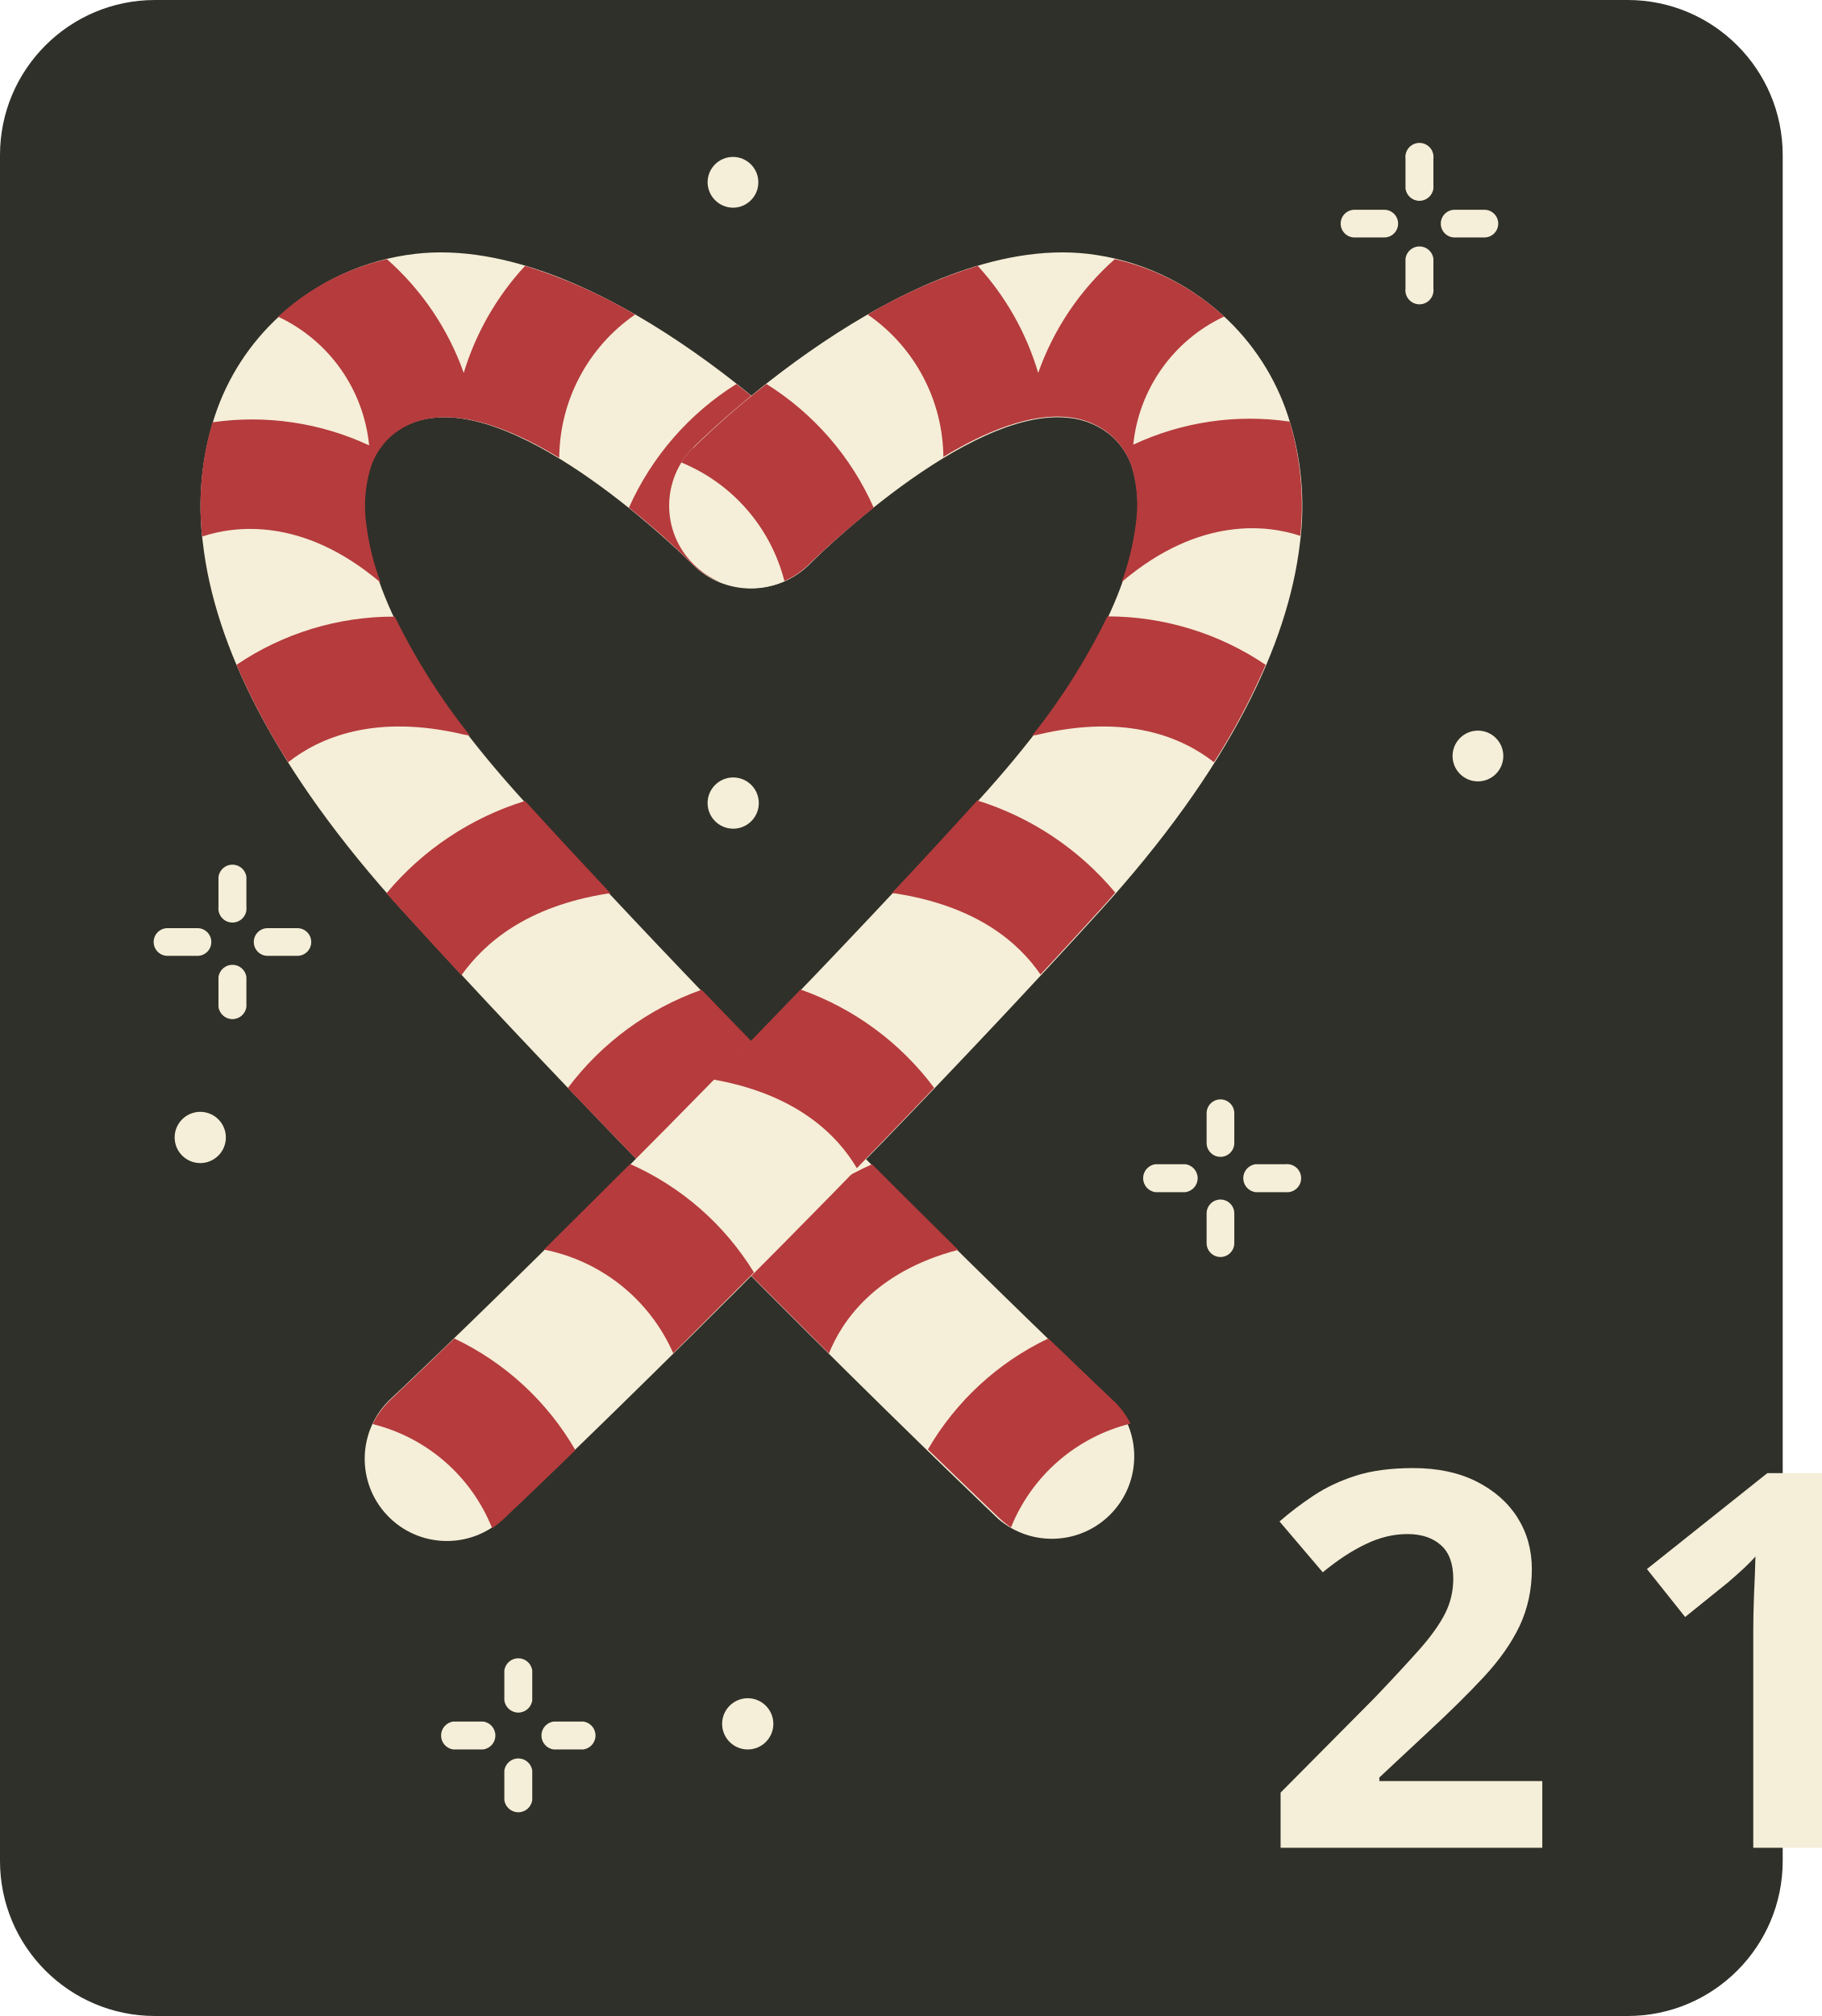
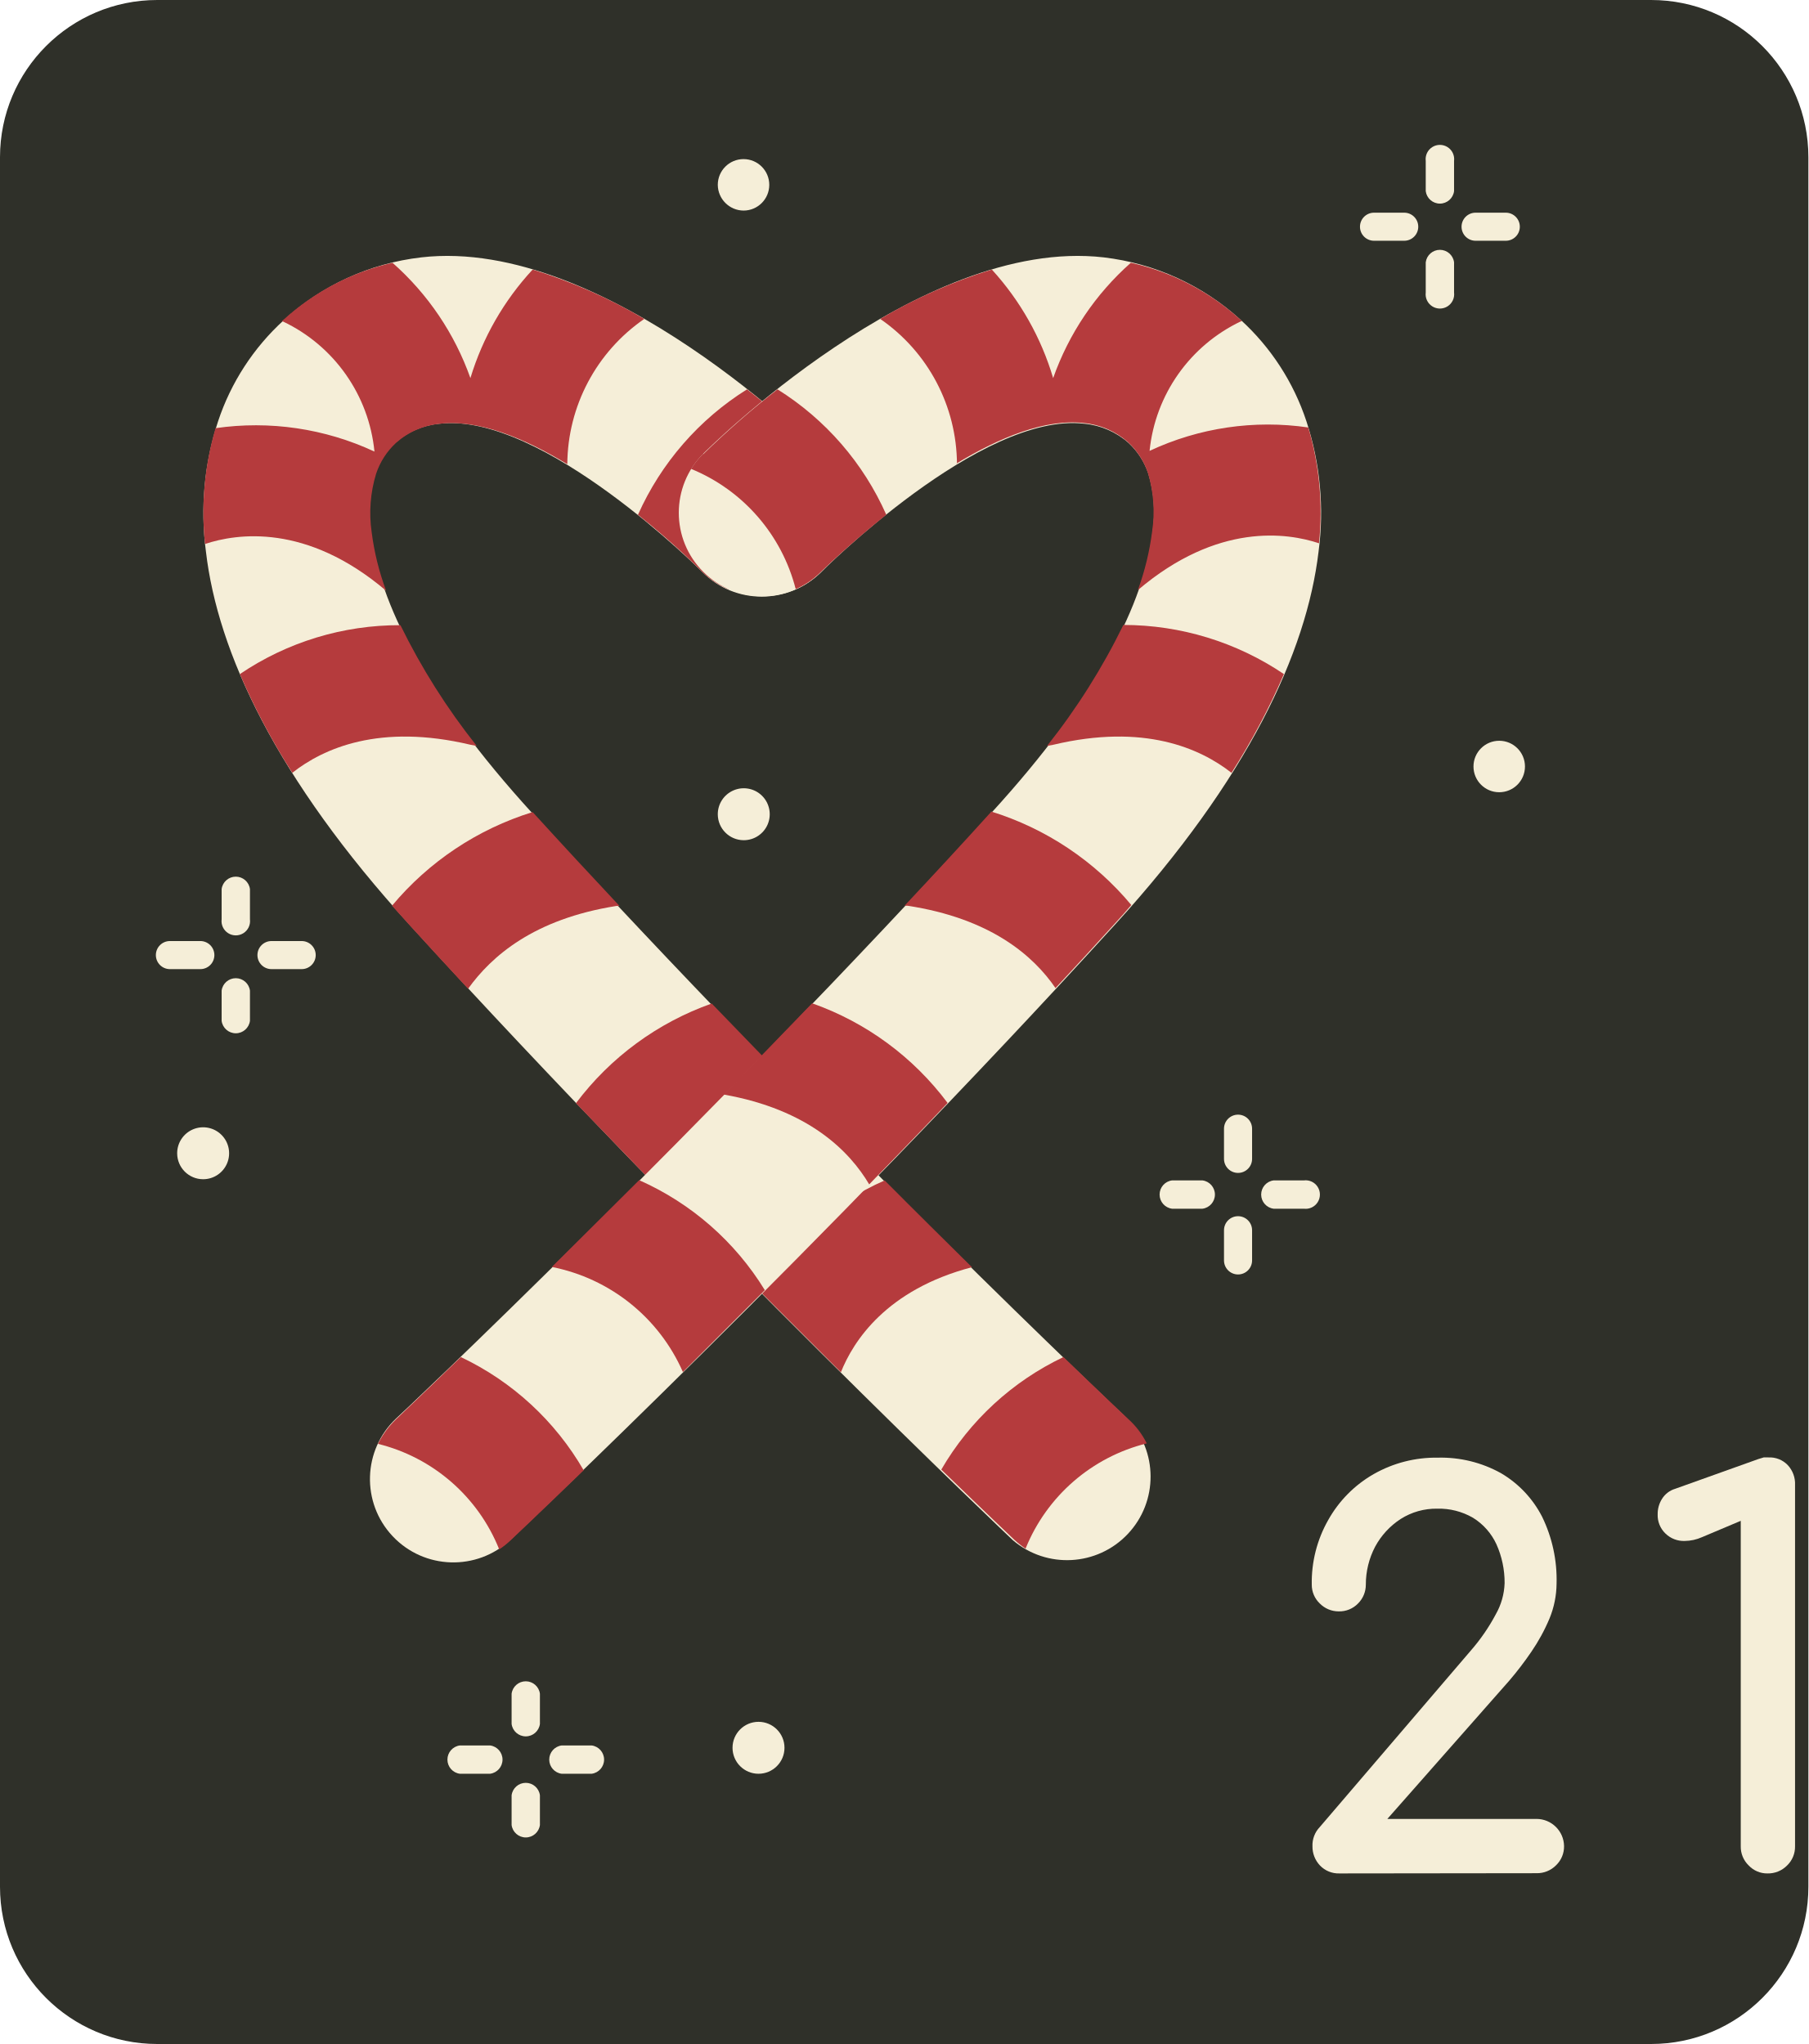
- <svg xmlns="http://www.w3.org/2000/svg" viewBox="0 0 78.97 87.36">
+ <svg xmlns="http://www.w3.org/2000/svg" viewBox="0 0 77.27 87.36">
  <defs>
-     <style>.cls-1{fill:#2f3029;}.cls-2{font-size:22.74px;font-family:Comfortaa-Bold, Comfortaa;font-weight:700;}.cls-2,.cls-4{fill:#f5eed8;}.cls-3{letter-spacing:0.09em;}.cls-4,.cls-5{fill-rule:evenodd;}.cls-5{fill:#b53b3d;}</style>
+     <style>.cls-1{fill:#2f3029;}.cls-2,.cls-3{fill:#f5eed8;}.cls-3,.cls-4{fill-rule:evenodd;}.cls-4{fill:#b53b3d;}</style>
  </defs>
  <g id="Ebene_2" data-name="Ebene 2">
    <g id="OBJECTS">
      <rect class="cls-1" width="77.27" height="87.36" rx="6.72" />
-       <text class="cls-2" transform="translate(54.6 80.07)">
-         <tspan class="cls-3">2</tspan>
-         <tspan x="15.44" y="0">1</tspan>
-       </text>
-       <path class="cls-4" d="M35.09,19.39A3.57,3.57,0,0,1,30,24.44s-6.81-6.85-11.23-6.33a3.3,3.3,0,0,0-1.89.82,3.15,3.15,0,0,0-.85,1.32,5.73,5.73,0,0,0-.19,2.49c.36,3,2.33,7,6.89,12,12.35,13.56,25.4,25.86,25.44,25.9a3.57,3.57,0,0,1-4.89,5.19S30,53.24,17.5,39.52c-5.69-6.24-8.2-11.65-8.7-15.94A12.58,12.58,0,0,1,9.32,18a10.17,10.17,0,0,1,2.8-4.31A10.47,10.47,0,0,1,18,11C25.87,10.09,35.06,19.37,35.09,19.39Z" />
-       <path class="cls-5" d="M35.09,19.39a3.69,3.69,0,0,1,.52.66,7.52,7.52,0,0,0-4.49,5.13A3.53,3.53,0,0,1,30,24.44S28.9,23.3,27.26,22a12.17,12.17,0,0,1,4.66-5.36,38.16,38.16,0,0,1,3.17,2.77Zm-10.85.45a7.6,7.6,0,0,1,3.29-6.21,22.57,22.57,0,0,0-4.77-2.11,11.89,11.89,0,0,0-2.66,4.64,11.84,11.84,0,0,0-3.33-4.93,10.38,10.38,0,0,0-4.65,2.43l-.09.08.06,0A6.9,6.9,0,0,1,16,19.3a12,12,0,0,0-6.79-1,12.76,12.76,0,0,0-.45,4.95c1.35-.45,4.33-.9,7.74,2a11.18,11.18,0,0,1-.62-2.51,5.73,5.73,0,0,1,.19-2.49,3.15,3.15,0,0,1,.85-1.32,3.3,3.3,0,0,1,1.89-.82c1.64-.19,3.61.62,5.43,1.73Zm-7.13,6.88a28.19,28.19,0,0,0,3.26,5.16l-.27-.05c-3.87-.92-6.28.15-7.61,1.2a29.59,29.59,0,0,1-2.24-4.22,12.16,12.16,0,0,1,6.86-2.09Zm5.66,8h0c1.23,1.35,2.47,2.69,3.7,4l-.13,0C22.8,39.28,21,40.87,20,42.26c-.84-.9-1.68-1.82-2.52-2.74l-.73-.81a12.73,12.73,0,0,1,6-4Zm7.64,8.17q1.93,2,3.78,3.9c-3.63.64-5.38,2.42-6.22,3.84l-3.36-3.48a12.45,12.45,0,0,1,5.8-4.26Zm7.39,7.56a12,12,0,0,0-5.37,4.7l3.5,3.5c.53-1.33,1.94-3.53,5.6-4.49-1.14-1.13-2.4-2.37-3.73-3.71ZM45.44,58c1.74,1.68,2.76,2.64,2.77,2.65A3.47,3.47,0,0,1,49,61.69a7.54,7.54,0,0,0-5.18,4.5,4.21,4.21,0,0,1-.48-.38s-1.17-1.11-3.12-3A12,12,0,0,1,45.44,58Z" />
-       <path class="cls-4" d="M30.05,19.39a3.57,3.57,0,0,0,5.05,5.05s6.81-6.85,11.23-6.33a3.32,3.32,0,0,1,1.89.82,3.15,3.15,0,0,1,.85,1.32,5.75,5.75,0,0,1,.18,2.49c-.35,3-2.32,7-6.89,12C30,48.28,17,60.58,16.93,60.62a3.56,3.56,0,0,0,4.88,5.19S35.15,53.24,47.64,39.52c5.69-6.24,8.19-11.65,8.7-15.94A12.58,12.58,0,0,0,55.82,18,10.17,10.17,0,0,0,53,13.66,10.5,10.5,0,0,0,47.16,11C39.27,10.09,30.07,19.37,30.05,19.39Z" />
-       <path class="cls-5" d="M30.05,19.39a3.53,3.53,0,0,0-.52.65A7.58,7.58,0,0,1,34,25.18a3.53,3.53,0,0,0,1.08-.74S36.24,23.3,37.87,22a12.09,12.09,0,0,0-4.65-5.36,38.16,38.16,0,0,0-3.17,2.77Zm10.84.45a7.58,7.58,0,0,0-3.28-6.21,22.35,22.35,0,0,1,4.77-2.11A11.89,11.89,0,0,1,45,16.16a11.83,11.83,0,0,1,3.32-4.93A10.36,10.36,0,0,1,53,13.66l.08.07-.05,0a6.9,6.9,0,0,0-3.91,5.54,11.91,11.91,0,0,1,6.78-1,12.76,12.76,0,0,1,.46,4.95c-1.35-.45-4.33-.9-7.74,2a11.68,11.68,0,0,0,.61-2.51,5.75,5.75,0,0,0-.18-2.49,3.15,3.15,0,0,0-.85-1.32,3.32,3.32,0,0,0-1.89-.82c-1.64-.19-3.61.62-5.44,1.73ZM48,26.71a28.23,28.23,0,0,1-3.26,5.17l.27-.05c3.87-.92,6.27.15,7.61,1.2a29.59,29.59,0,0,0,2.24-4.22A12.27,12.27,0,0,0,48,26.71Zm-5.66,8h0c-1.22,1.35-2.46,2.69-3.69,4l.12,0c3.55.54,5.38,2.13,6.33,3.52.84-.9,1.68-1.82,2.52-2.74q.38-.41.72-.81a12.7,12.7,0,0,0-6-4Zm-7.64,8.17q-1.93,2-3.78,3.9c3.63.64,5.38,2.42,6.22,3.84,1.09-1.13,2.22-2.29,3.35-3.48a12.36,12.36,0,0,0-5.79-4.26Zm-7.39,7.56a12,12,0,0,1,5.37,4.7l-3.5,3.5a7.75,7.75,0,0,0-5.6-4.49l3.73-3.71ZM19.69,58c-1.73,1.68-2.75,2.64-2.76,2.65a3.77,3.77,0,0,0-.78,1.06,7.52,7.52,0,0,1,5.18,4.51,3.48,3.48,0,0,0,.48-.38s1.18-1.11,3.13-3A12,12,0,0,0,19.69,58Z" />
-       <path class="cls-4" d="M52.3,48.24a.6.6,0,0,1,1.2,0v1.29a.6.6,0,0,1-1.2,0V48.24Zm3.41,2.21a.61.61,0,1,1,0,1.21H54.42a.61.61,0,0,1,0-1.21Zm-4.33,0a.61.61,0,0,1,0,1.21h-1.3a.61.61,0,0,1,0-1.21Zm.92,2.13a.6.6,0,0,1,1.2,0v1.29a.6.6,0,0,1-1.2,0Z" />
-       <path class="cls-4" d="M64.06,33.86a1.1,1.1,0,1,0-1.1-1.1A1.1,1.1,0,0,0,64.06,33.86Z" />
-       <path class="cls-4" d="M31.77,9a1.1,1.1,0,1,0-1.1-1.1A1.11,1.11,0,0,0,31.77,9Z" />
-       <path class="cls-4" d="M8.68,50.4a1.11,1.11,0,1,0-1.11-1.1A1.11,1.11,0,0,0,8.68,50.4Z" />
-       <path class="cls-4" d="M32.41,75.81A1.11,1.11,0,1,0,31.3,74.7,1.11,1.11,0,0,0,32.41,75.81Z" />
-       <path class="cls-4" d="M21.86,72.39a.61.61,0,0,1,1.21,0v1.29a.61.61,0,0,1-1.21,0V72.39Zm3.42,2.21a.61.61,0,0,1,0,1.21H24a.61.61,0,0,1,0-1.21Zm-4.34,0a.61.61,0,0,1,0,1.21H19.65a.61.61,0,0,1,0-1.21Zm.92,2.13a.61.61,0,0,1,1.21,0V78a.61.61,0,0,1-1.21,0Z" />
-       <path class="cls-4" d="M60.92,6.88a.61.61,0,1,1,1.21,0V8.17a.61.61,0,0,1-1.21,0V6.88Zm3.42,2.21a.6.6,0,1,1,0,1.2H63.05a.6.6,0,1,1,0-1.2ZM60,9.09a.6.6,0,1,1,0,1.2H58.71a.6.6,0,0,1,0-1.2Zm.92,2.12a.61.61,0,0,1,1.21,0V12.5a.61.61,0,1,1-1.21,0Z" />
-       <path class="cls-4" d="M9.47,38a.61.61,0,0,1,1.21,0v1.29a.61.61,0,1,1-1.21,0V38Zm3.42,2.22a.6.6,0,0,1,.6.6.6.6,0,0,1-.6.6H11.6a.6.6,0,0,1-.6-.6.6.6,0,0,1,.6-.6Zm-4.34,0a.6.6,0,0,1,.61.6.6.6,0,0,1-.61.6H7.26a.6.6,0,0,1-.6-.6.6.6,0,0,1,.6-.6Zm.92,2.12a.61.61,0,0,1,1.21,0v1.29a.61.61,0,0,1-1.21,0Z" />
-       <path class="cls-4" d="M31.77,35.91a1.11,1.11,0,1,0-1.1-1.1A1.11,1.11,0,0,0,31.77,35.91Z" />
+       <path class="cls-2" d="M57.23,80.07a1.1,1.1,0,0,1-.83-.34,1.17,1.17,0,0,1-.32-.82,1.12,1.12,0,0,1,.31-.82l6.46-7.55A8.2,8.2,0,0,0,63.91,69a2.88,2.88,0,0,0,.38-1.34A4,4,0,0,0,63.94,66a2.62,2.62,0,0,0-1-1.13,2.9,2.9,0,0,0-1.53-.39,2.83,2.83,0,0,0-1.56.44,3.25,3.25,0,0,0-1.09,1.18,3.48,3.48,0,0,0-.4,1.63,1.13,1.13,0,0,1-.33.8,1.11,1.11,0,0,1-.83.34,1.13,1.13,0,0,1-.81-.34,1.1,1.1,0,0,1-.34-.8,5.39,5.39,0,0,1,.7-2.76A5.16,5.16,0,0,1,58.7,63a5.37,5.37,0,0,1,2.74-.7,5.28,5.28,0,0,1,2.69.66,4.58,4.58,0,0,1,1.76,1.86,6.14,6.14,0,0,1,.62,2.87,4,4,0,0,1-.3,1.48,7.94,7.94,0,0,1-.78,1.43,14.13,14.13,0,0,1-.94,1.23l-5.21,5.91h6.37a1.18,1.18,0,0,1,1.18,1.16,1.11,1.11,0,0,1-.34.82,1.14,1.14,0,0,1-.84.34Z" />
+       <path class="cls-2" d="M75.52,80.07a1.08,1.08,0,0,1-.8-.34,1.11,1.11,0,0,1-.34-.82V65l-1.66.7a1.86,1.86,0,0,1-.73.16,1.12,1.12,0,0,1-.83-.32,1.08,1.08,0,0,1-.33-.82,1.2,1.2,0,0,1,.18-.65,1,1,0,0,1,.57-.44l3.55-1.27.23-.07.2,0a1.07,1.07,0,0,1,.83.33,1.17,1.17,0,0,1,.31.85V78.91a1.11,1.11,0,0,1-.34.82A1.14,1.14,0,0,1,75.52,80.07Z" />
+       <path class="cls-3" d="M35.09,19.39A3.57,3.57,0,0,1,30,24.44s-6.81-6.85-11.23-6.33a3.3,3.3,0,0,0-1.89.82,3.15,3.15,0,0,0-.85,1.32,5.73,5.73,0,0,0-.19,2.49c.36,3,2.33,7,6.89,12,12.35,13.56,25.4,25.86,25.44,25.9a3.57,3.57,0,0,1-4.89,5.19S30,53.24,17.5,39.52c-5.69-6.24-8.2-11.65-8.7-15.94A12.58,12.58,0,0,1,9.32,18a10.17,10.17,0,0,1,2.8-4.31A10.47,10.47,0,0,1,18,11C25.87,10.09,35.06,19.37,35.09,19.39Z" />
+       <path class="cls-4" d="M35.09,19.39a3.69,3.69,0,0,1,.52.66,7.52,7.52,0,0,0-4.49,5.13A3.53,3.53,0,0,1,30,24.44S28.9,23.3,27.26,22a12.17,12.17,0,0,1,4.66-5.36,38.16,38.16,0,0,1,3.17,2.77Zm-10.85.45a7.6,7.6,0,0,1,3.29-6.21,22.57,22.57,0,0,0-4.77-2.11,11.89,11.89,0,0,0-2.66,4.64,11.84,11.84,0,0,0-3.33-4.93,10.38,10.38,0,0,0-4.65,2.43l-.09.08.06,0A6.9,6.9,0,0,1,16,19.3a12,12,0,0,0-6.79-1,12.76,12.76,0,0,0-.45,4.95c1.35-.45,4.33-.9,7.74,2a11.18,11.18,0,0,1-.62-2.51,5.73,5.73,0,0,1,.19-2.49,3.15,3.15,0,0,1,.85-1.32,3.3,3.3,0,0,1,1.89-.82c1.64-.19,3.61.62,5.43,1.73Zm-7.13,6.88a28.19,28.19,0,0,0,3.26,5.16l-.27-.05c-3.87-.92-6.28.15-7.61,1.2a29.59,29.59,0,0,1-2.24-4.22,12.16,12.16,0,0,1,6.86-2.09Zm5.66,8h0c1.23,1.35,2.47,2.69,3.7,4l-.13,0C22.8,39.28,21,40.87,20,42.26c-.84-.9-1.68-1.82-2.52-2.74l-.73-.81a12.73,12.73,0,0,1,6-4Zm7.64,8.17q1.93,2,3.78,3.9c-3.63.64-5.38,2.42-6.22,3.84l-3.36-3.48a12.45,12.45,0,0,1,5.8-4.26Zm7.39,7.56a12,12,0,0,0-5.37,4.7l3.5,3.5c.53-1.33,1.94-3.53,5.6-4.49-1.14-1.13-2.4-2.37-3.73-3.71ZM45.44,58c1.74,1.68,2.76,2.64,2.77,2.65A3.47,3.47,0,0,1,49,61.69a7.54,7.54,0,0,0-5.18,4.5,4.21,4.21,0,0,1-.48-.38s-1.17-1.11-3.12-3A12,12,0,0,1,45.44,58Z" />
+       <path class="cls-3" d="M30.05,19.39a3.57,3.57,0,0,0,5.05,5.05s6.81-6.85,11.23-6.33a3.32,3.32,0,0,1,1.89.82,3.15,3.15,0,0,1,.85,1.32,5.75,5.75,0,0,1,.18,2.49c-.35,3-2.32,7-6.89,12C30,48.28,17,60.58,16.93,60.62a3.56,3.56,0,0,0,4.88,5.19S35.15,53.24,47.64,39.52c5.69-6.24,8.19-11.65,8.7-15.94A12.58,12.58,0,0,0,55.82,18,10.17,10.17,0,0,0,53,13.66,10.5,10.5,0,0,0,47.16,11C39.27,10.09,30.07,19.37,30.05,19.39Z" />
+       <path class="cls-4" d="M30.05,19.39a3.53,3.53,0,0,0-.52.65A7.58,7.58,0,0,1,34,25.18a3.53,3.53,0,0,0,1.08-.74S36.24,23.3,37.87,22a12.09,12.09,0,0,0-4.65-5.36,38.16,38.16,0,0,0-3.17,2.77Zm10.84.45a7.58,7.58,0,0,0-3.28-6.21,22.35,22.35,0,0,1,4.77-2.11A11.89,11.89,0,0,1,45,16.16a11.83,11.83,0,0,1,3.32-4.93A10.36,10.36,0,0,1,53,13.66l.08.07-.05,0a6.9,6.9,0,0,0-3.91,5.54,11.91,11.91,0,0,1,6.78-1,12.76,12.76,0,0,1,.46,4.95c-1.35-.45-4.33-.9-7.74,2a11.68,11.68,0,0,0,.61-2.51,5.75,5.75,0,0,0-.18-2.49,3.15,3.15,0,0,0-.85-1.32,3.32,3.32,0,0,0-1.89-.82c-1.64-.19-3.61.62-5.44,1.73ZM48,26.71a28.23,28.23,0,0,1-3.26,5.17l.27-.05c3.87-.92,6.27.15,7.61,1.2a29.59,29.59,0,0,0,2.24-4.22A12.27,12.27,0,0,0,48,26.71Zm-5.66,8h0c-1.22,1.35-2.46,2.69-3.69,4l.12,0c3.55.54,5.38,2.13,6.33,3.52.84-.9,1.68-1.82,2.52-2.74q.38-.41.72-.81a12.7,12.7,0,0,0-6-4Zm-7.64,8.17q-1.93,2-3.78,3.9c3.63.64,5.38,2.42,6.22,3.84,1.09-1.13,2.22-2.29,3.35-3.48a12.36,12.36,0,0,0-5.79-4.26Zm-7.39,7.56a12,12,0,0,1,5.37,4.7l-3.5,3.5a7.75,7.75,0,0,0-5.6-4.49l3.73-3.71ZM19.69,58c-1.73,1.68-2.75,2.64-2.76,2.65a3.77,3.77,0,0,0-.78,1.06,7.52,7.52,0,0,1,5.18,4.51,3.48,3.48,0,0,0,.48-.38s1.18-1.11,3.13-3A12,12,0,0,0,19.69,58Z" />
+       <path class="cls-3" d="M52.3,48.24a.6.6,0,0,1,1.2,0v1.29a.6.6,0,0,1-1.2,0V48.24Zm3.41,2.21a.61.61,0,1,1,0,1.21H54.42a.61.61,0,0,1,0-1.21Zm-4.33,0a.61.61,0,0,1,0,1.21h-1.3a.61.61,0,0,1,0-1.21Zm.92,2.13a.6.6,0,0,1,1.2,0v1.29a.6.6,0,0,1-1.2,0Z" />
+       <path class="cls-3" d="M64.06,33.86a1.1,1.1,0,1,0-1.1-1.1A1.1,1.1,0,0,0,64.06,33.86Z" />
+       <path class="cls-3" d="M31.77,9a1.1,1.1,0,1,0-1.1-1.1A1.11,1.11,0,0,0,31.77,9Z" />
+       <path class="cls-3" d="M8.68,50.4a1.11,1.11,0,1,0-1.11-1.1A1.11,1.11,0,0,0,8.68,50.4Z" />
+       <path class="cls-3" d="M32.41,75.81A1.11,1.11,0,1,0,31.3,74.7,1.11,1.11,0,0,0,32.41,75.81Z" />
+       <path class="cls-3" d="M21.86,72.39a.61.61,0,0,1,1.21,0v1.29a.61.61,0,0,1-1.21,0V72.39Zm3.42,2.21a.61.61,0,0,1,0,1.21H24a.61.61,0,0,1,0-1.21Zm-4.34,0a.61.61,0,0,1,0,1.21H19.65a.61.61,0,0,1,0-1.21Zm.92,2.13a.61.61,0,0,1,1.21,0V78a.61.61,0,0,1-1.21,0Z" />
+       <path class="cls-3" d="M60.92,6.88a.61.61,0,1,1,1.21,0V8.17a.61.61,0,0,1-1.21,0V6.88Zm3.42,2.21a.6.6,0,1,1,0,1.2H63.05a.6.6,0,1,1,0-1.2ZM60,9.09a.6.6,0,1,1,0,1.2H58.71a.6.6,0,0,1,0-1.2Zm.92,2.12a.61.61,0,0,1,1.21,0V12.5a.61.61,0,1,1-1.21,0Z" />
+       <path class="cls-3" d="M9.47,38a.61.61,0,0,1,1.21,0v1.29a.61.61,0,1,1-1.21,0V38Zm3.42,2.22a.6.6,0,0,1,.6.6.6.6,0,0,1-.6.6H11.6a.6.6,0,0,1-.6-.6.6.6,0,0,1,.6-.6Zm-4.34,0a.6.6,0,0,1,.61.6.6.6,0,0,1-.61.6H7.26a.6.6,0,0,1-.6-.6.6.6,0,0,1,.6-.6Zm.92,2.12a.61.61,0,0,1,1.21,0v1.29a.61.61,0,0,1-1.21,0Z" />
+       <path class="cls-3" d="M31.77,35.91a1.11,1.11,0,1,0-1.1-1.1A1.11,1.11,0,0,0,31.77,35.91Z" />
    </g>
  </g>
</svg>
